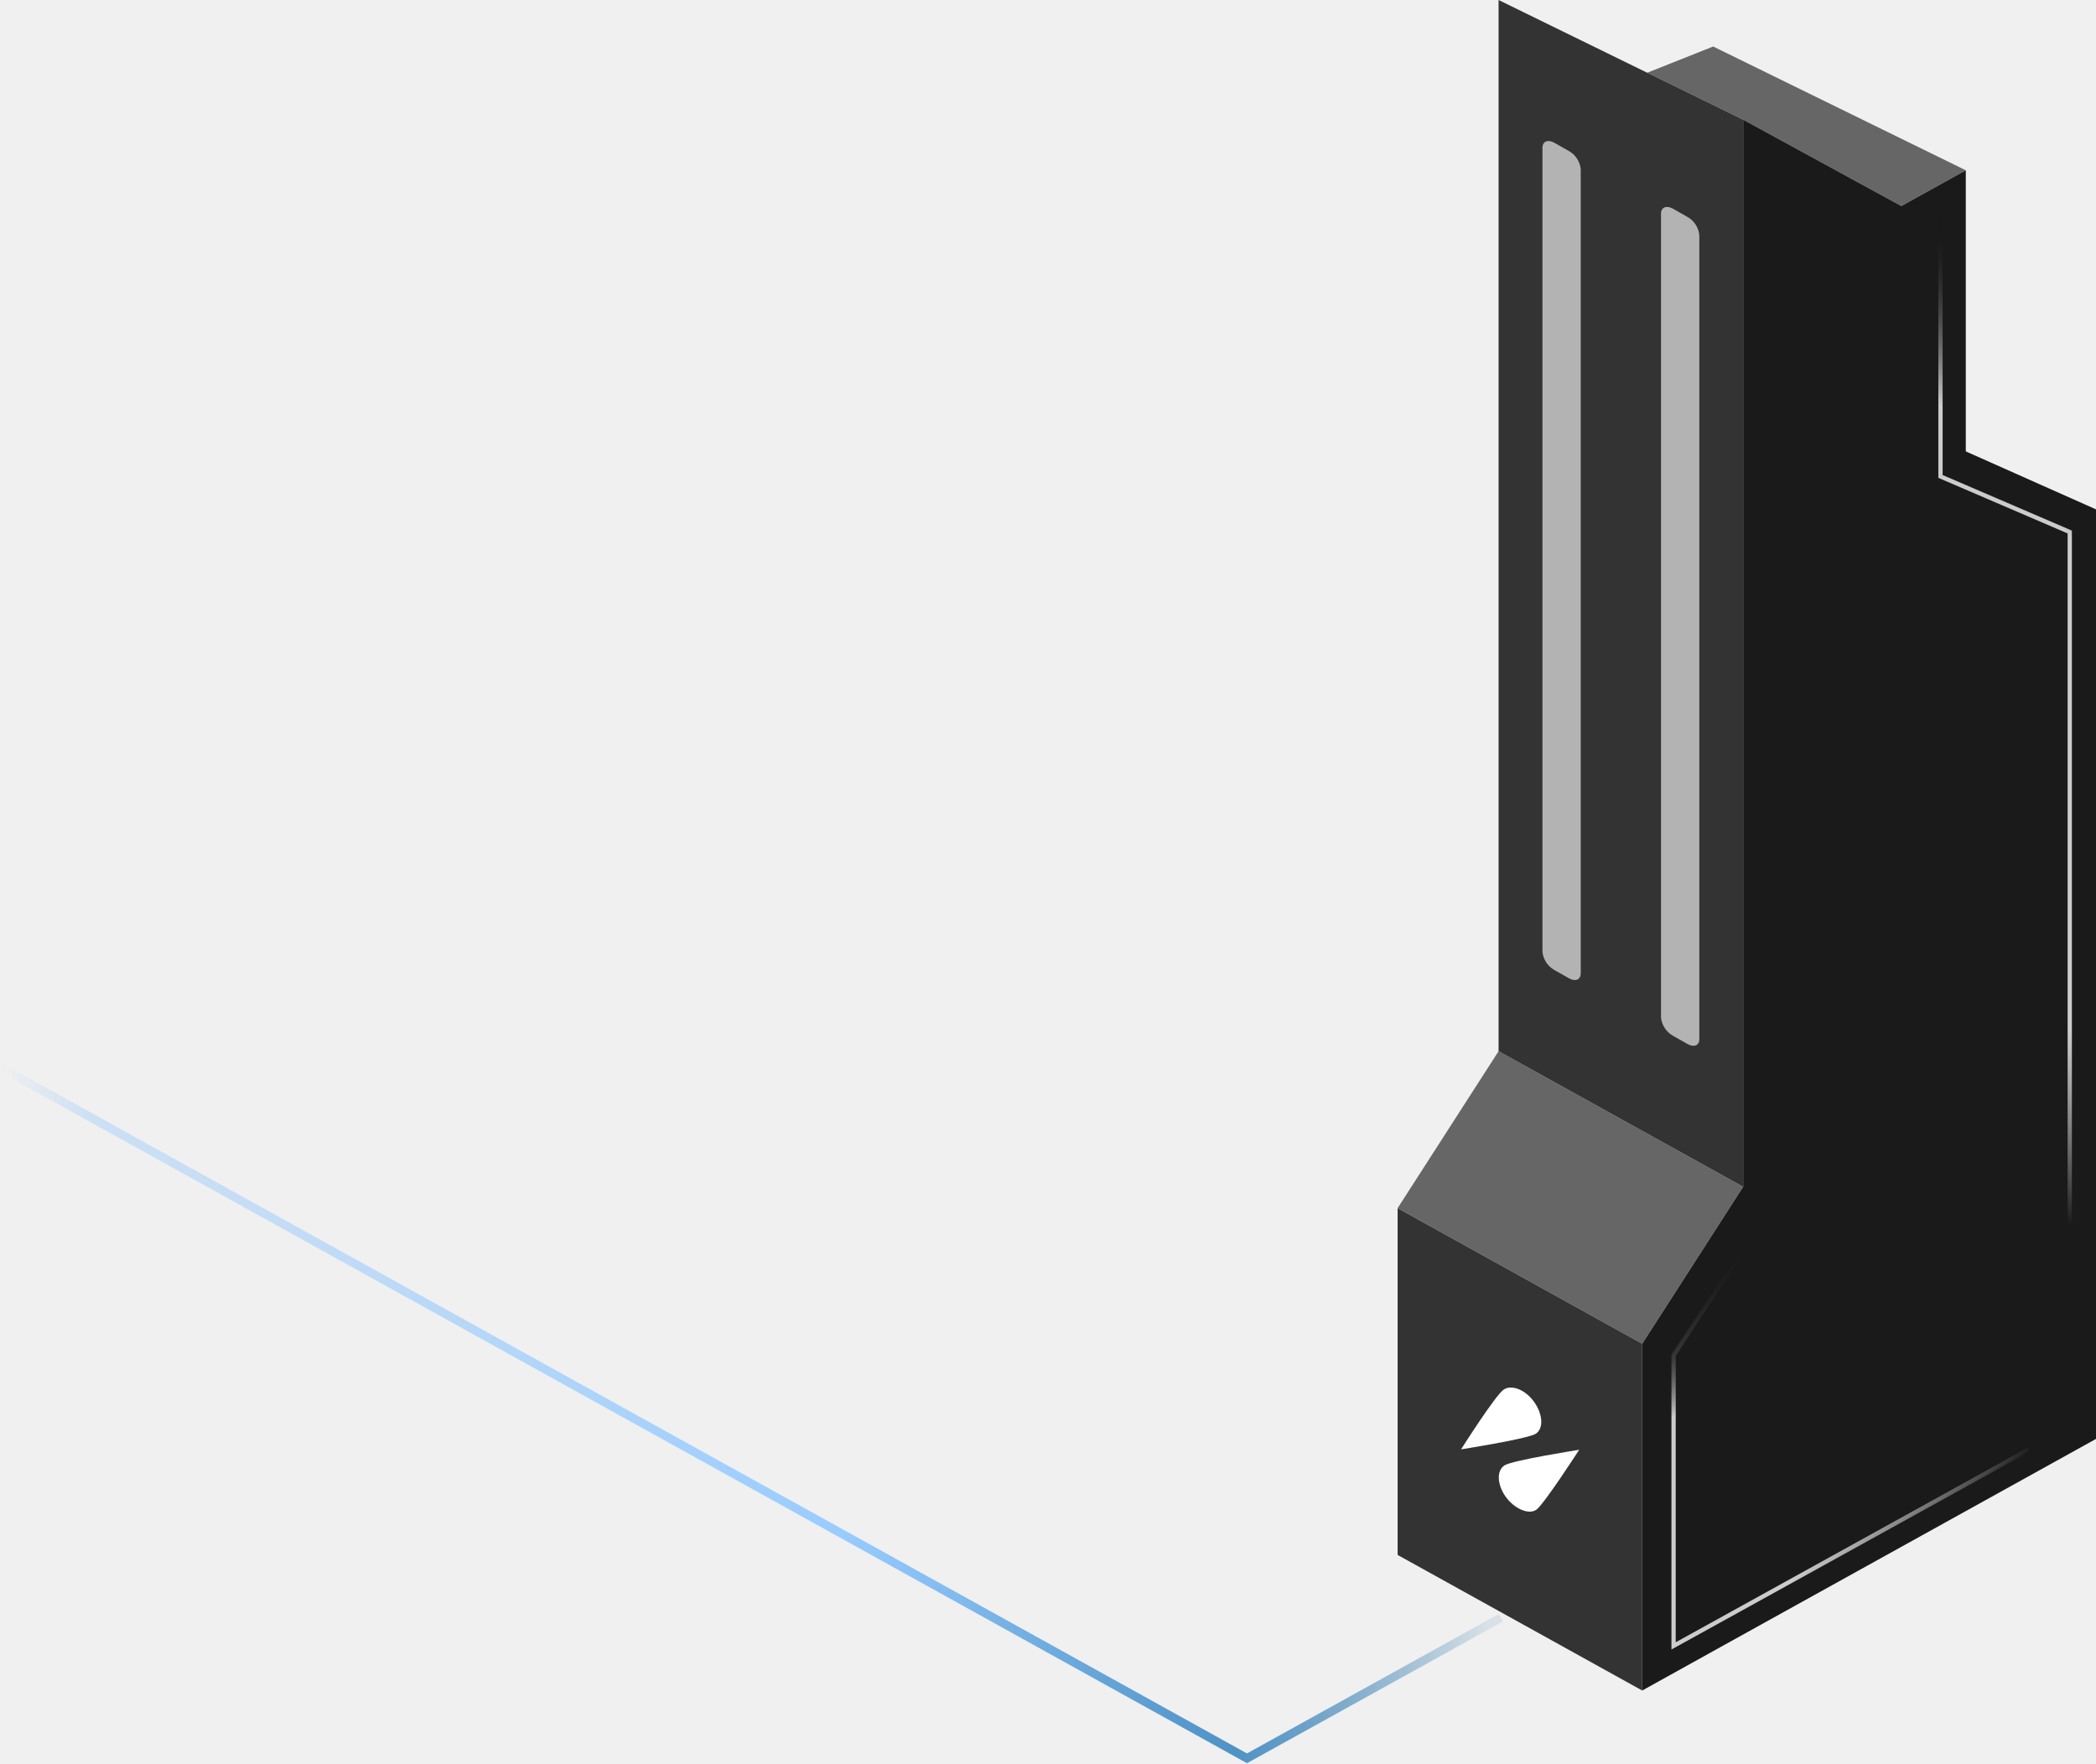
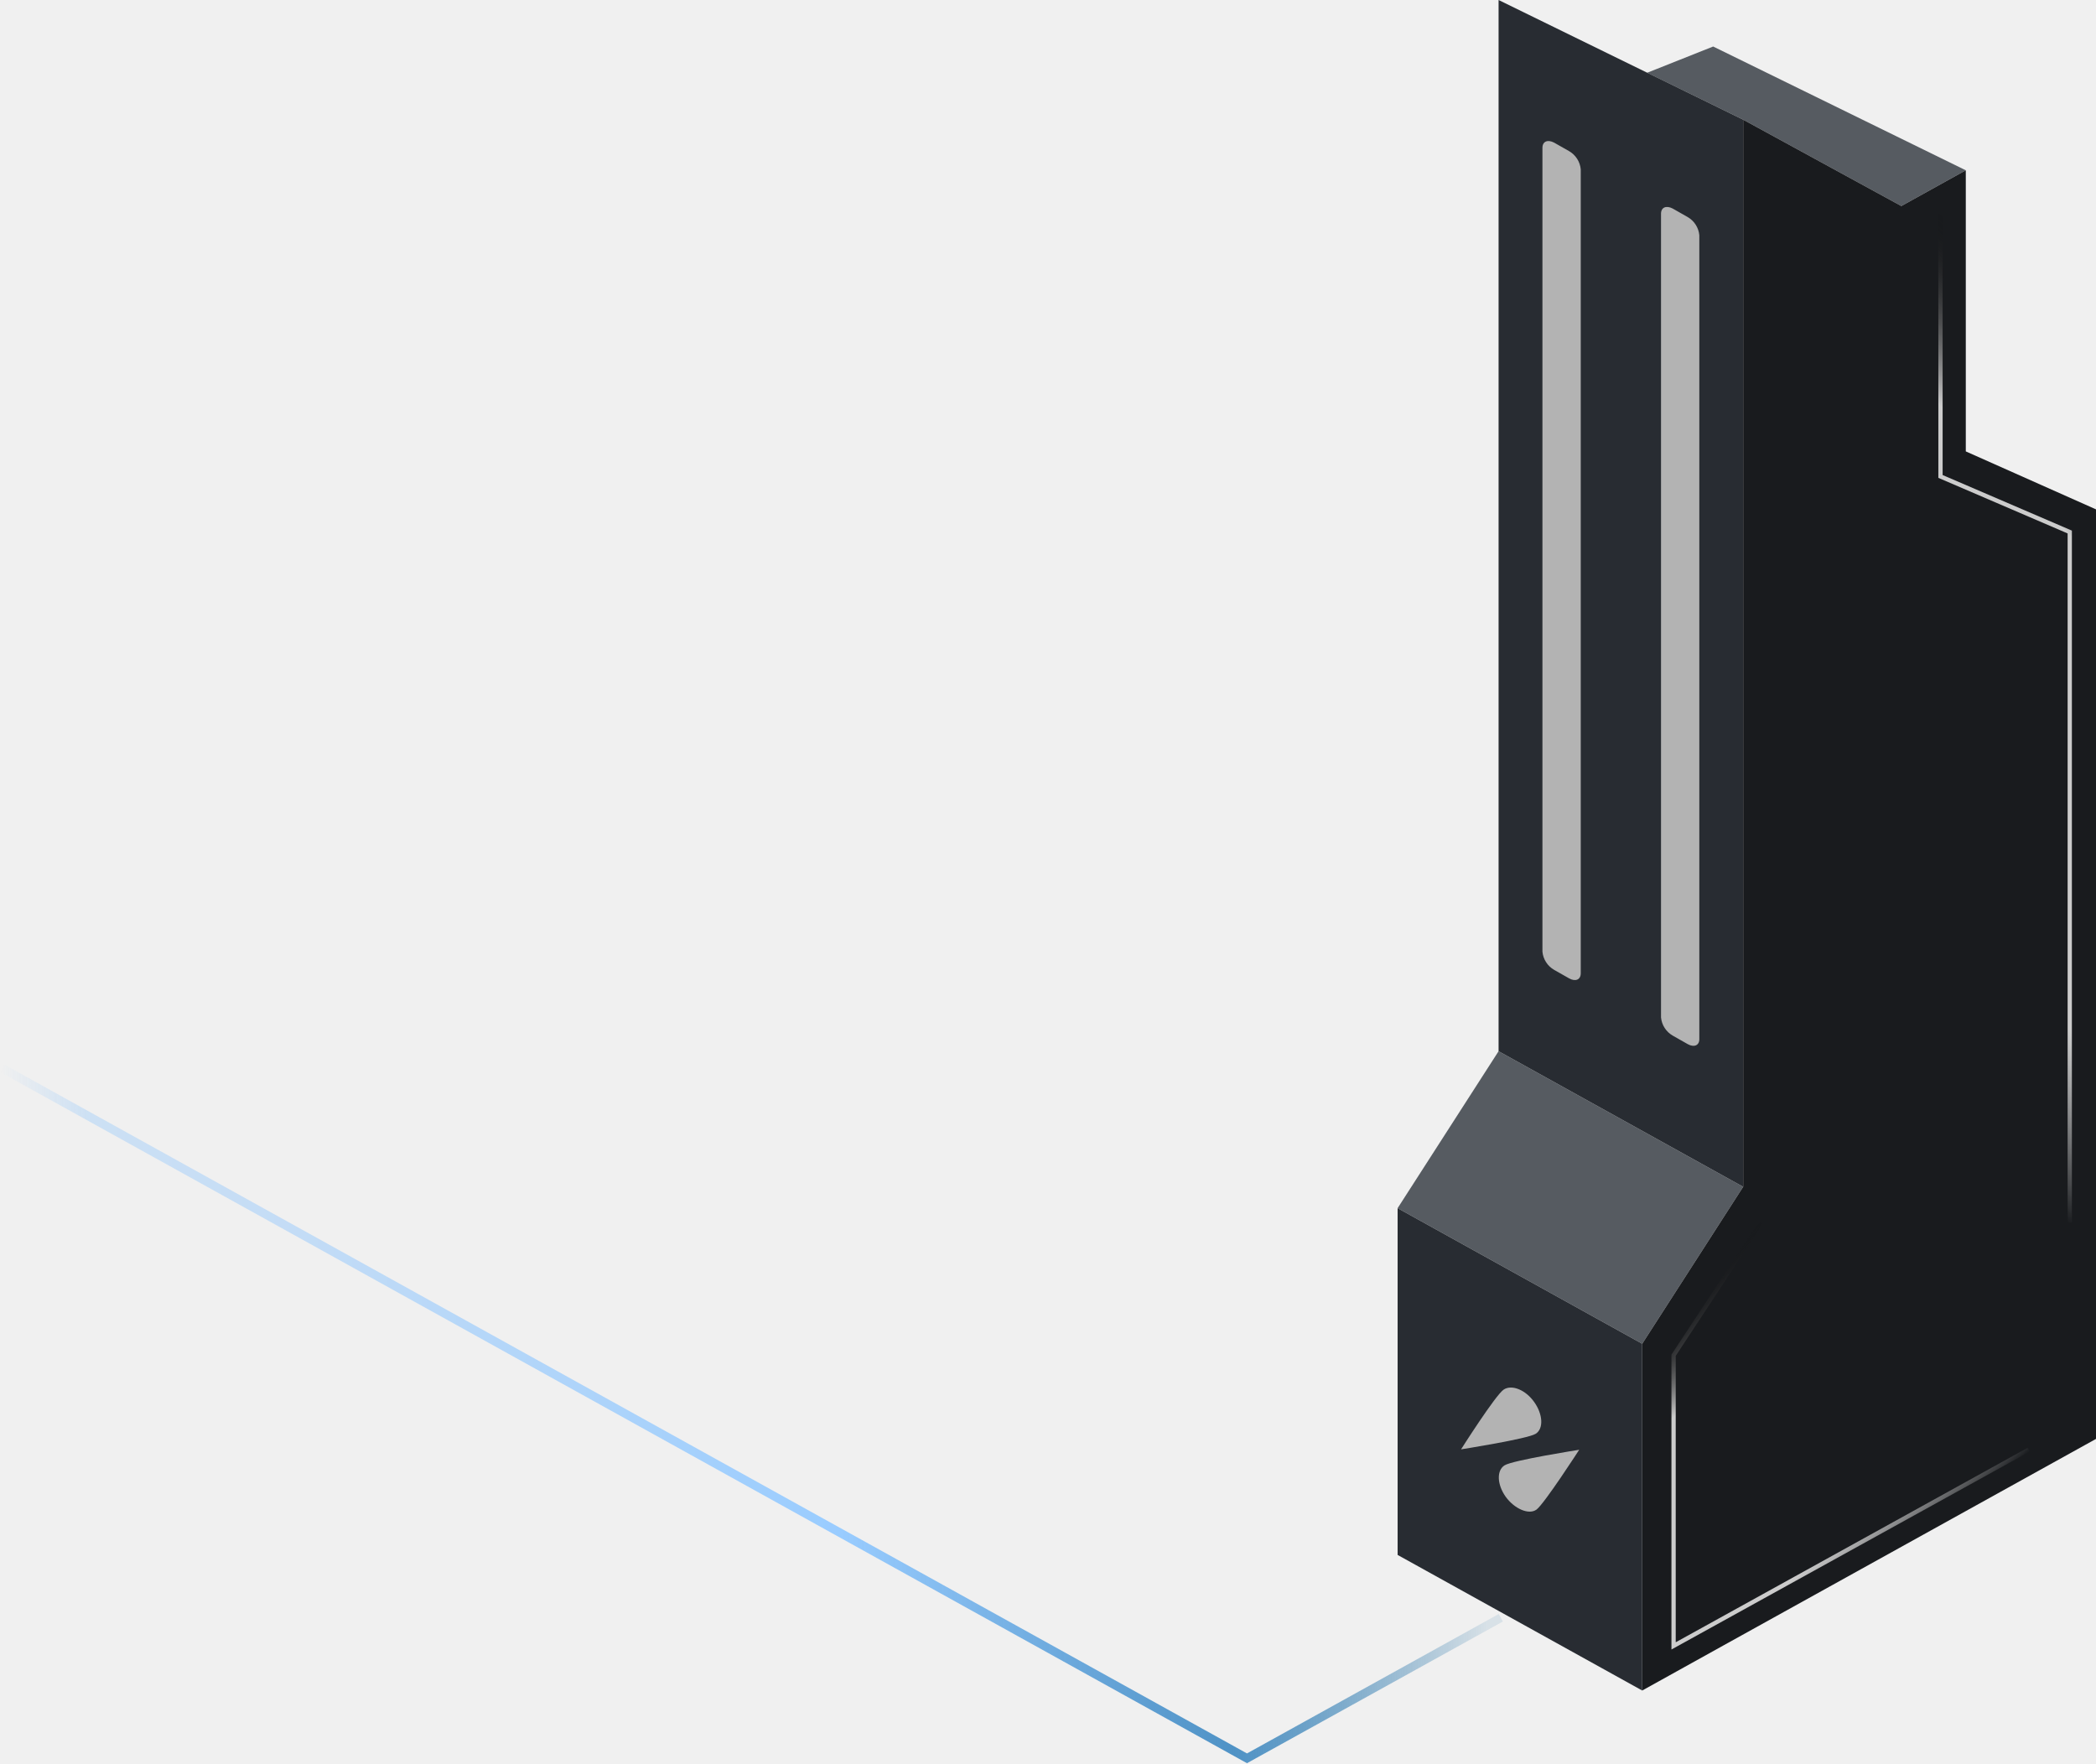
<svg xmlns="http://www.w3.org/2000/svg" xmlns:xlink="http://www.w3.org/1999/xlink" viewBox="0 0 245.17 206.24">
  <defs>
-     <style>.cls-1{fill:#666;}.cls-2{fill:#333;}.cls-3{fill:#b3b3b3;}.cls-4{fill:#fff;}.cls-5{fill:#1a1a1a;}.cls-6,.cls-7,.cls-8{fill:none;stroke-miterlimit:10;}.cls-6,.cls-7{stroke-width:0.5px;}.cls-6{stroke:url(#linear-gradient);}.cls-7{stroke:url(#linear-gradient-2);}.cls-8{stroke:url(#linear-gradient-3);}</style>
+     <style>.cls-1{fill:#565B61;}.cls-2{fill:#282c32;}.cls-3{fill:#b3b3b3;}.cls-5{fill:#191b1e;}.cls-6,.cls-7,.cls-8{fill:none;stroke-miterlimit:10;}.cls-6,.cls-7{stroke-width:0.5px;}.cls-6{stroke:url(#linear-gradient);}.cls-7{stroke:url(#linear-gradient-2);}.cls-8{stroke:url(#linear-gradient-3);}</style>
    <linearGradient id="linear-gradient" x1="208.68" y1="109.85" x2="260.39" y2="58.14" gradientUnits="userSpaceOnUse">
      <stop offset="0" stop-color="#fff" stop-opacity="0" />
      <stop offset="0.22" stop-color="#ccc" />
      <stop offset="0.78" stop-color="#ccc" />
      <stop offset="1" stop-opacity="0" />
    </linearGradient>
    <linearGradient id="linear-gradient-2" x1="221.19" y1="186" x2="191.91" y2="156.72" xlink:href="#linear-gradient" />
    <linearGradient id="linear-gradient-3" y1="165.38" x2="175.79" y2="165.38" gradientUnits="userSpaceOnUse">
      <stop offset="0" stop-color="#cce0f4" stop-opacity="0" />
      <stop offset="0.06" stop-color="#cce0f4" />
      <stop offset="0.2" stop-color="#c3dcf6" />
      <stop offset="0.43" stop-color="#a9d2fb" />
      <stop offset="0.56" stop-color="#9cf" />
      <stop offset="0.82" stop-color="#3d88c1" stop-opacity="0.9" />
      <stop offset="0.99" stop-color="#005b97" stop-opacity="0.1" />
    </linearGradient>
  </defs>
  <g id="Layer_2" data-name="Layer 2">
    <g id="TEST">
      <polygon class="cls-1" points="163.48 141.32 175.29 122.96 203.9 138.82 192.09 157.18 163.48 141.32" />
      <polygon class="cls-1" points="192.67 8.51 200.39 5.44 229.94 19.92 222.4 24.1 203.9 14 192.67 8.51" />
      <polygon class="cls-2" points="175.29 122.96 203.9 138.82 203.9 14 175.29 0 175.29 122.96" />
      <path class="cls-3" d="M183.54,114.44l-1.76-1a2.75,2.75,0,0,1-1.36-2.12V17.29c0-.75.61-1,1.36-.61l1.76,1a2.75,2.75,0,0,1,1.36,2.12v94.05C184.9,114.59,184.29,114.86,183.54,114.44Z" />
      <path class="cls-3" d="M197.41,122.13l-1.76-1a2.75,2.75,0,0,1-1.36-2.12V25c0-.75.61-1,1.36-.61l1.76,1a2.75,2.75,0,0,1,1.36,2.12v94.05C198.77,122.28,198.16,122.55,197.41,122.13Z" />
      <polygon class="cls-2" points="192.09 157.18 192.09 197.74 163.48 181.88 163.48 141.32 192.09 157.18" />
-       <path class="cls-4" d="M179.46,164c-1-1.42-2.61-2.08-3.56-1.47s-5,7-5,7,7.78-1.22,8.73-1.82S180.47,165.42,179.46,164Z" />
-       <path class="cls-4" d="M176.11,175.06c-1-1.42-1.07-3.06-.12-3.66s8.73-1.82,8.73-1.82-4.1,6.35-5,7S177.13,176.48,176.11,175.06Z" />
+       <path class="cls-3" d="M179.46,164c-1-1.42-2.61-2.08-3.56-1.47s-5,7-5,7,7.78-1.22,8.73-1.82S180.47,165.42,179.46,164Z" />
+       <path class="cls-3" d="M176.11,175.06c-1-1.42-1.07-3.06-.12-3.66s8.73-1.82,8.73-1.82-4.1,6.35-5,7S177.13,176.48,176.11,175.06Z" />
      <polygon class="cls-5" points="201.62 192.45 245.17 168.31 245.17 59.58 229.94 52.8 229.94 19.92 222.4 24.1 203.9 14 203.9 138.82 192.09 157.18 192.09 197.74 201.62 192.45" />
      <polyline class="cls-6" points="226.98 24.97 226.98 55.73 242.1 62.23 242.1 143.01" />
      <polyline class="cls-7" points="205.97 143.01 195.76 158.52 195.76 192.52 237.29 169.57" />
      <polyline class="cls-8" points="0.24 124.95 145.86 205.67 175.55 189.23" />
    </g>
  </g>
</svg>
